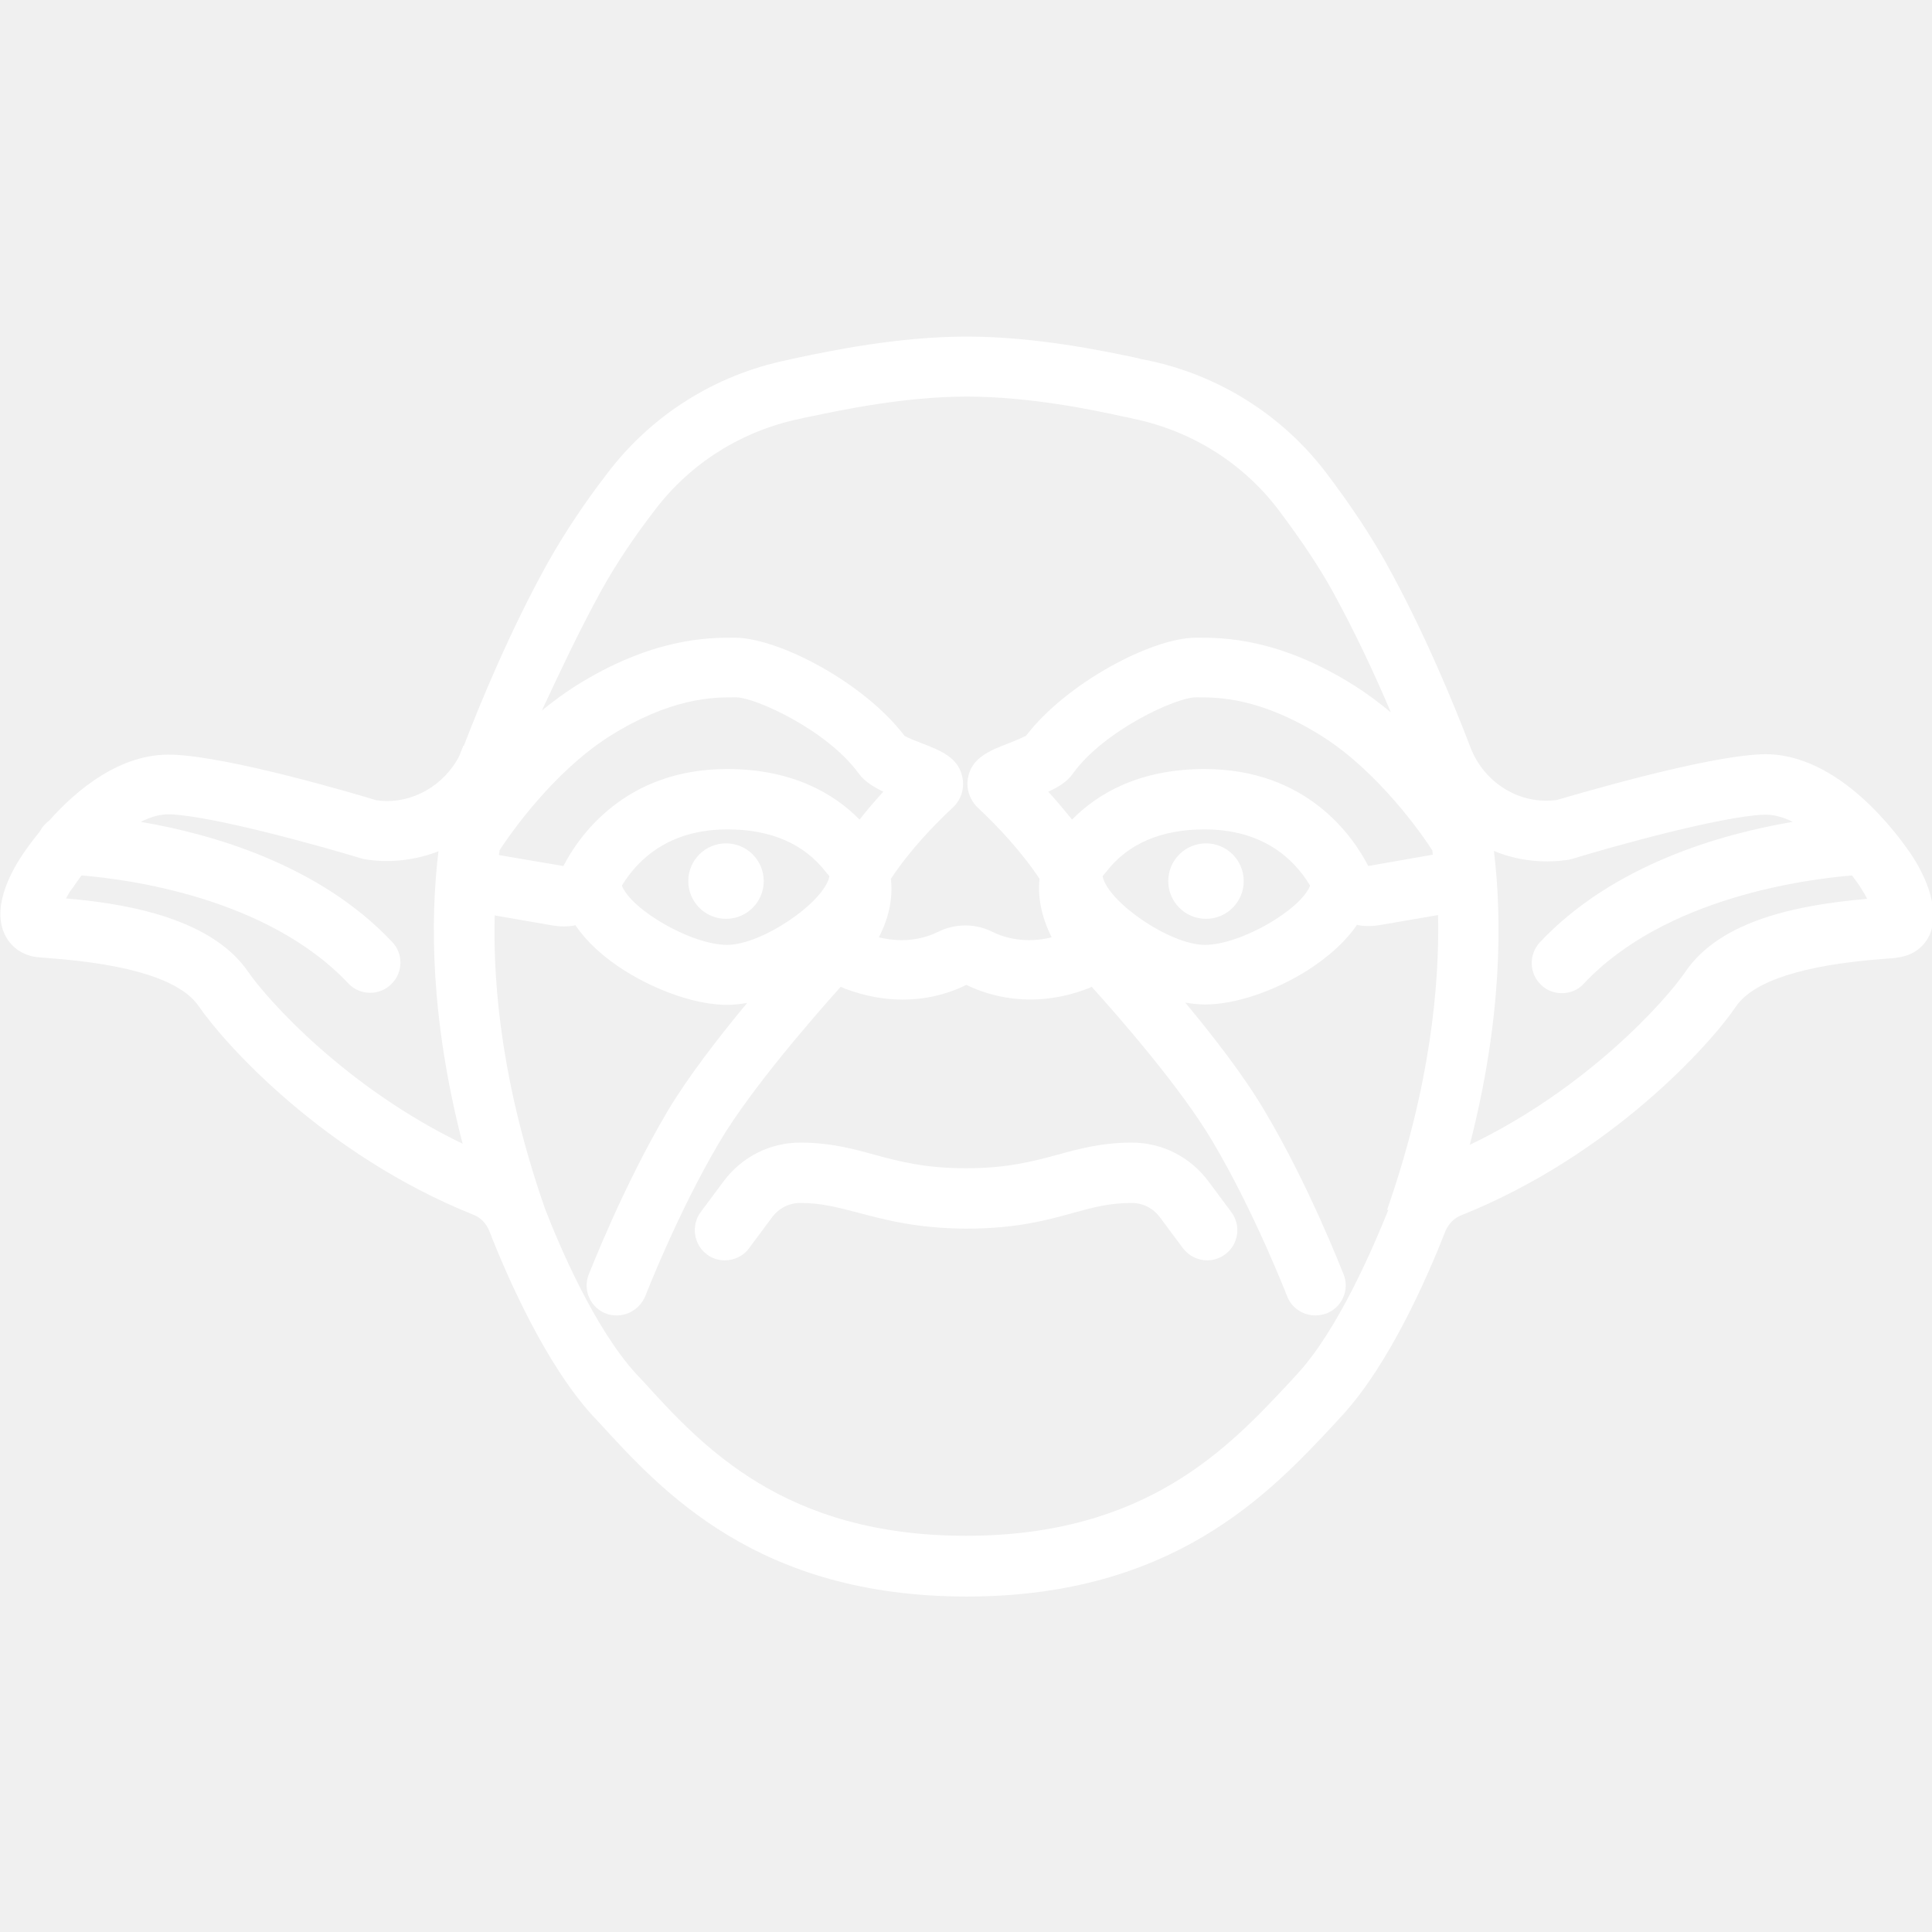
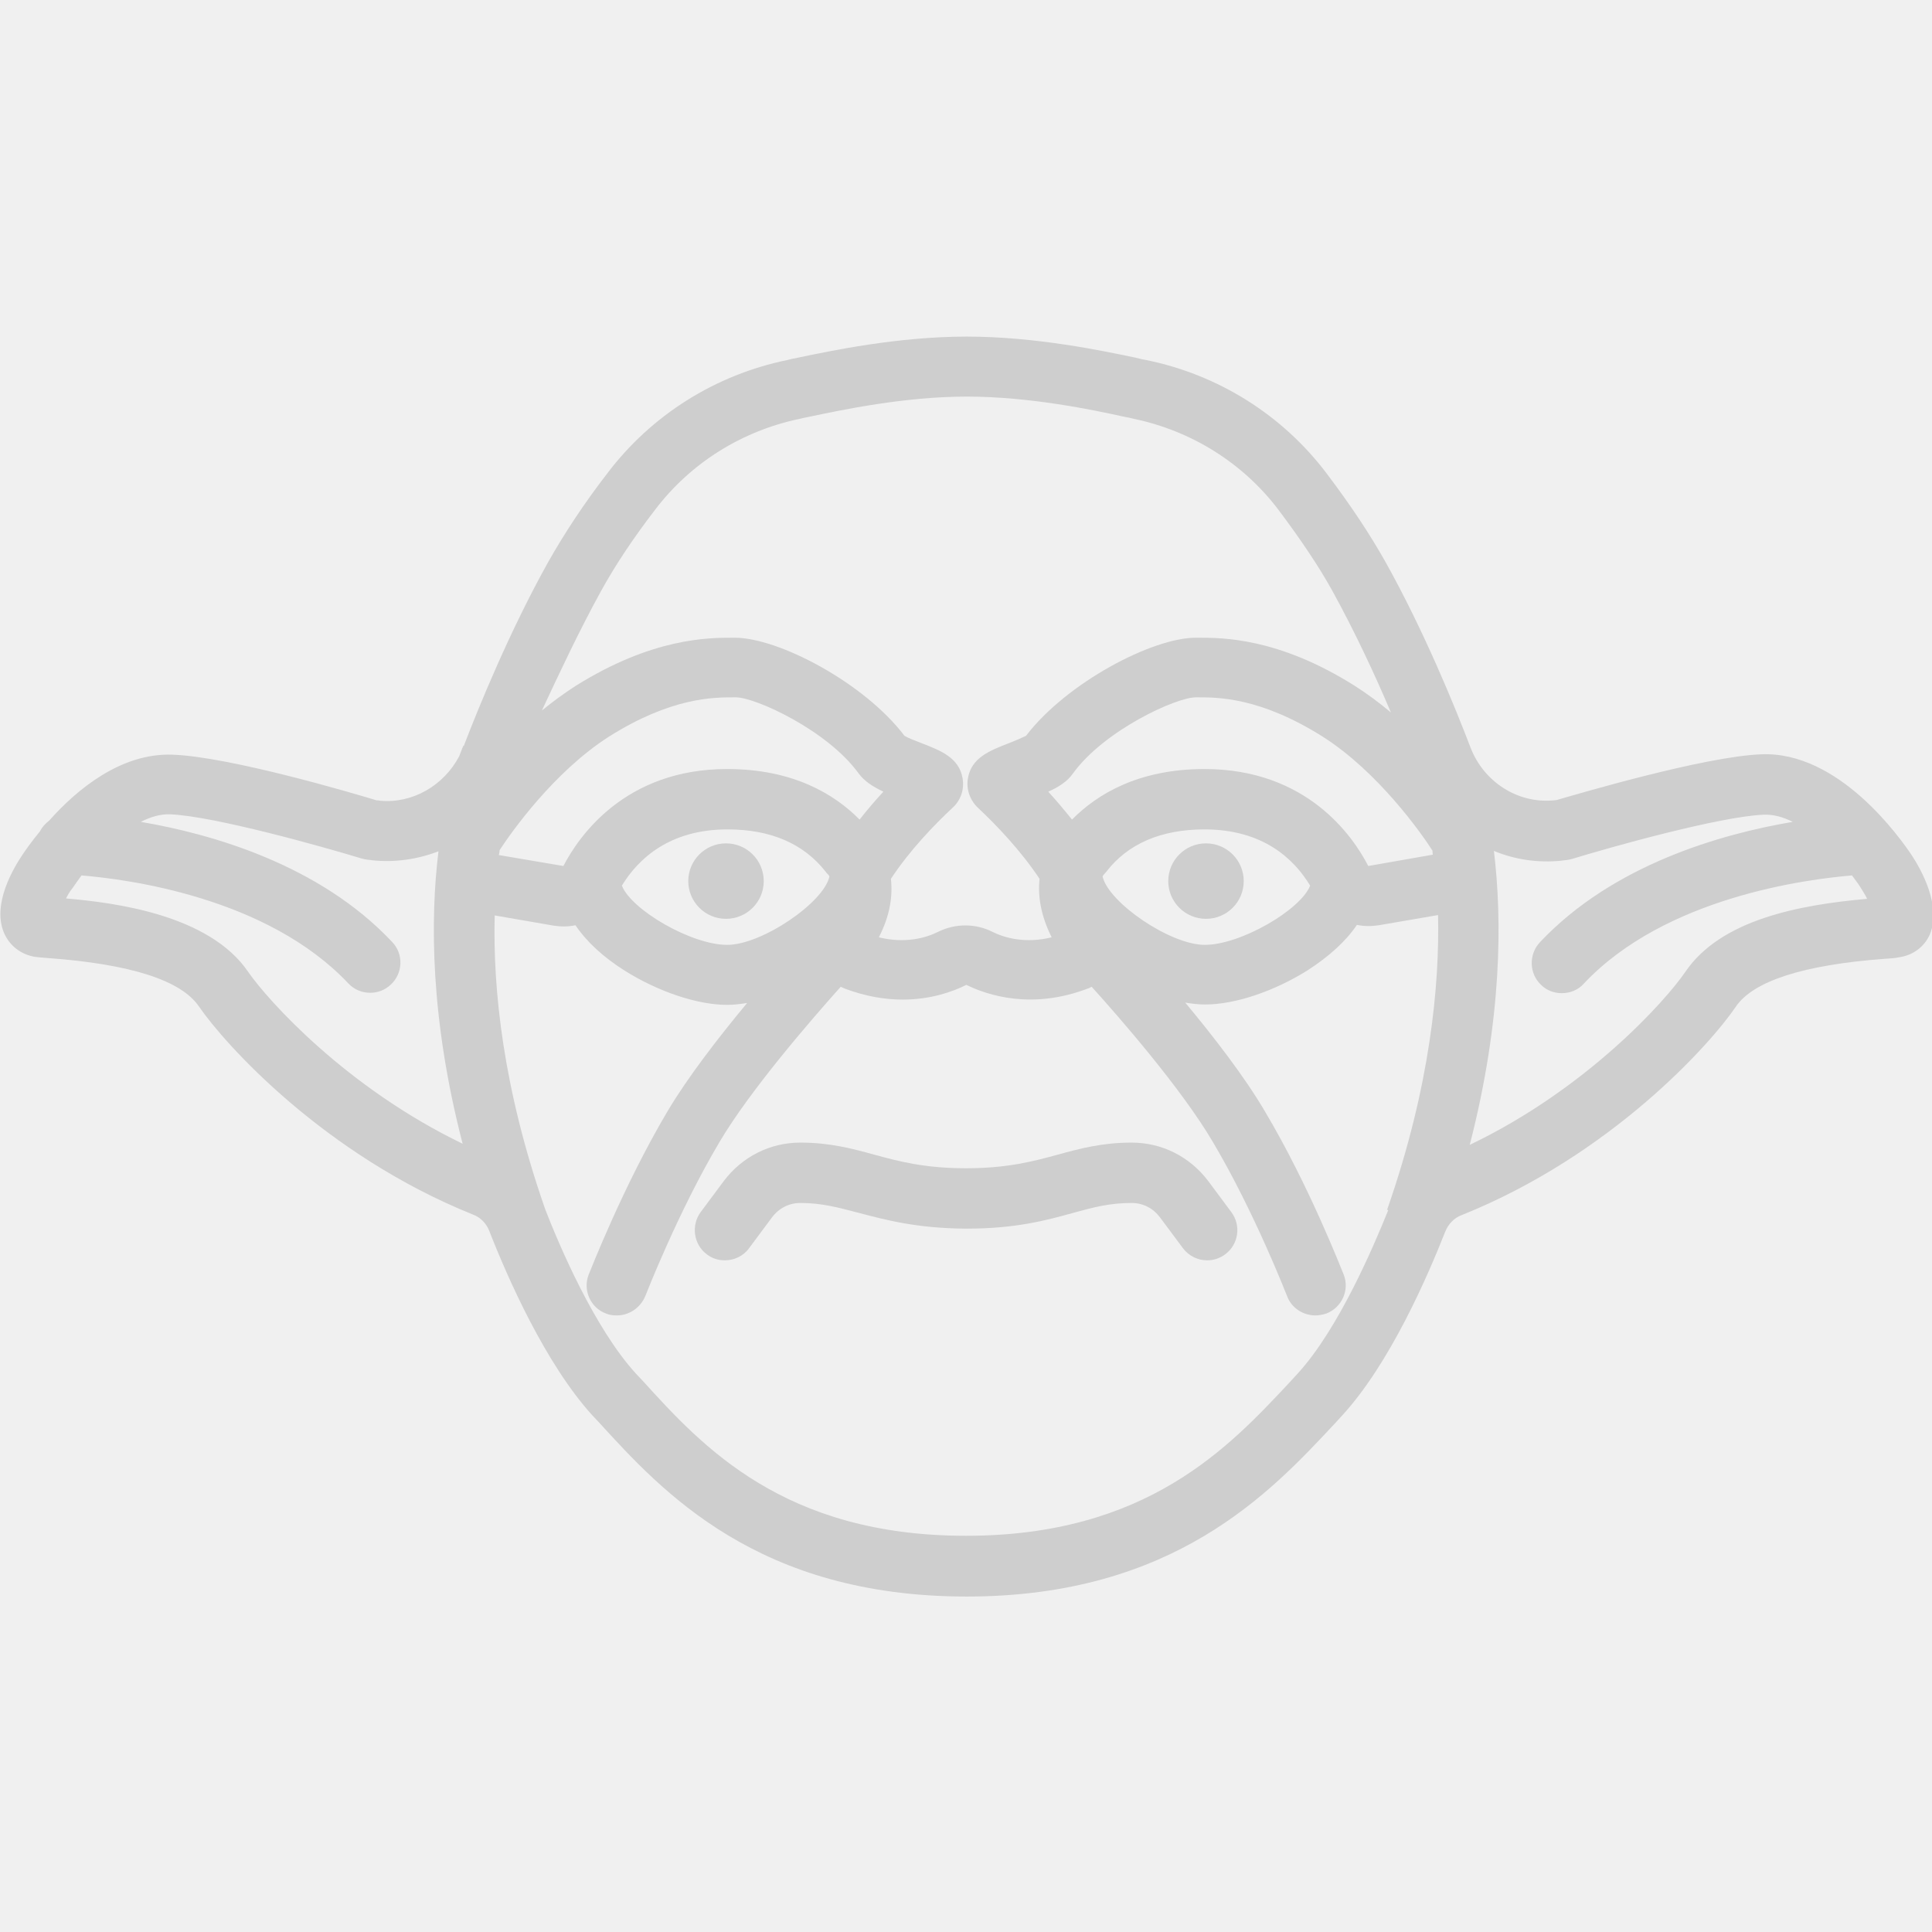
<svg xmlns="http://www.w3.org/2000/svg" version="1.1" id="Layer_1" x="0px" y="0px" viewBox="0 0 512 512" style="enable-background:new 0 0 512 512;" xml:space="preserve">
  <style type="text/css">
- 	.st0{fill:#ffffff;}
+ 	.st0{fill:#cecece;}
</style>
  <g>
    <path class="st0" d="M320.2,313c-4.9-6.5-12.3-10.2-20.3-10.2c-7.8,0-13.8,1.6-19.6,3.2c-6.6,1.8-13.4,3.6-24.3,3.6   c-10.9,0-17.7-1.8-24.3-3.6c-5.8-1.6-11.8-3.2-19.6-3.2c-8,0-15.4,3.7-20.3,10.2l-6.1,8.2c-2.6,3.5-1.9,8.6,1.6,11.2   c1.4,1.1,3.1,1.6,4.8,1.6c2.4,0,4.9-1.1,6.4-3.2l6.1-8.2c1.8-2.4,4.5-3.8,7.5-3.8c5.7,0,10,1.2,15.4,2.6c7.2,1.9,15.4,4.1,28.3,4.2   c0,0,0,0,0.1,0c0,0,0.1,0,0.1,0s0.1,0,0.1,0c0,0,0,0,0.1,0c13,0,21.1-2.2,28.3-4.2c5.4-1.5,9.7-2.6,15.4-2.6c3,0,5.7,1.4,7.5,3.8   l6.1,8.2c1.6,2.1,4,3.2,6.4,3.2c1.7,0,3.3-0.5,4.8-1.6c3.5-2.6,4.3-7.6,1.6-11.2L320.2,313z" />
    <path class="st0" d="M506.6,226.6c-3.1-4.6-19.3-27.6-39.9-26.7c-15.2,0.6-48.9,10.6-54.1,12.1c-0.2,0-0.5,0.1-0.9,0.1   c-9.5,0.9-18.5-4.9-22-14c-4-10.5-12.3-30.9-22.6-49.3c-4-7.1-9-14.7-15.5-23.3c-11.7-15.5-28.7-26.2-47.9-30.1   c-0.7-0.1-1.6-0.3-2.7-0.6c-8.6-1.8-26.5-5.6-44.8-5.6S220,93,211.4,94.8c-1.1,0.2-2,0.4-2.7,0.6c-19.1,3.9-36.1,14.6-47.8,30.1   c-6.1,7.9-11.3,15.8-15.6,23.4C135.2,167,127,187,122.9,197.7l-0.1-0.1c-0.1,0.2-0.5,1.2-1.1,2.8c-4.1,7.8-12.4,12.6-21,11.8   c-0.3-0.1-0.6-0.1-0.9-0.1c-5.2-1.6-38.9-11.6-54.1-12.1c-13.7-0.5-25.4,9.3-32.6,17.4c-1,0.8-1.9,1.7-2.5,2.9   c-2.3,2.8-3.9,5.1-4.7,6.3c-2,3-8.2,12.9-4.8,20.7c1.5,3.4,4.5,5.7,8.3,6.3l0.1,0c0.8,0.1,1.8,0.2,3.3,0.3   c21.8,1.6,35.2,5.9,39.9,12.8c6.8,9.9,33.1,39.3,72.7,55.2c1.9,0.7,3.5,2.3,4.3,4.4c4.8,12.3,14.8,35,27.2,48.7l1.7,1.8   c16.8,18.4,42.1,46.3,97.6,46.3c54.8,0,80.4-27.5,97.4-45.7c0.7-0.8,1.5-1.6,2.2-2.4c12.5-13.7,22.4-36.4,27.2-48.6   c0.8-2,2.4-3.7,4.4-4.4c39.6-15.9,65.9-45.3,72.6-55.2c4.6-6.8,17.9-11.1,39.4-12.7c1.7-0.1,2.9-0.2,3.8-0.4c3.7-0.5,6.7-2.7,8.2-6   C514.6,240.1,509.1,230.4,506.6,226.6z M292.2,232.3c0.1-0.3,0.3-0.5,0.4-0.6l0.6-0.7c5.7-7.4,14.5-11.2,26-11.2   c15.3,0,23.6,7.6,28,14.9c-2.5,6.4-18.4,15.7-27.9,15.7C310.1,250.4,293.8,239.2,292.2,232.3z M362.6,229.5   c-4-7.8-16.2-25.7-43.4-25.7c-17.4,0-28.4,6.6-35.1,13.4c-2.1-2.6-4.2-5.1-6.3-7.4c2.7-1.2,5.1-2.7,6.6-4.9   c8.3-11.4,27.3-20.1,32.5-20.1l0.5,0c5.4,0,16.6,0,33.1,10.4c14.8,9.4,26.3,25.8,29.1,30.2c0,0.4,0.1,0.7,0.1,1.1L362.6,229.5z    M159.3,156.6c3.8-6.9,8.6-14.1,14.3-21.5c9.4-12.4,23-20.9,38.3-24.1c0.8-0.2,1.7-0.4,2.8-0.6c8.1-1.7,24.9-5.3,41.5-5.3   c16.6,0,33.4,3.5,41.5,5.3c1.1,0.2,2.1,0.4,2.8,0.6c15.3,3.2,28.9,11.7,38.3,24.1c6,8,10.7,15,14.3,21.5   c6,10.9,11.4,22.5,15.5,32.2c-3-2.5-6.2-4.9-9.5-7c-20.4-12.9-35.3-12.8-41.7-12.8l-0.5,0c-11.5,0-34.2,11.9-45,26   c-1,0.5-3.1,1.4-4.4,1.9c-5.2,2-10.1,3.9-11,9.4c-0.5,2.9,0.6,5.9,2.8,7.9c4.8,4.5,11.2,11.2,16.2,18.7c-0.5,4.5,0.3,9.7,3.2,15.5   c-6.9,1.7-12.4,0.2-15.8-1.5c-4.4-2.2-9.7-2.2-14.2,0c-3.4,1.7-8.8,3.2-15.8,1.5c3-5.8,3.7-11,3.2-15.5c5-7.6,11.5-14.3,16.2-18.7   c2.3-2,3.3-5,2.8-7.9c-0.9-5.5-5.8-7.4-11-9.4c-1.3-0.5-3.4-1.3-4.4-1.9c-10.7-14.1-33.4-26-45-26l-0.5,0c-6.4,0-21.3,0-41.7,12.8   c-3.1,2-6.1,4.2-8.9,6.5C148.1,178.7,153.4,167.3,159.3,156.6z M132.4,225.3c3-4.6,14.3-20.7,29-30.1   c16.5-10.4,27.7-10.4,33.1-10.4l0.5,0c5.2,0,24.2,8.7,32.5,20.1c1.6,2.2,3.9,3.6,6.6,4.9c-2.1,2.3-4.2,4.7-6.3,7.4   c-6.7-6.8-17.7-13.4-35.1-13.4c-27.2,0-39.4,18-43.4,25.7l-17.1-2.9C132.3,226.1,132.4,225.7,132.4,225.3z M192.8,219.8   c11.5,0,20.2,3.8,26,11.2l0.3,0.4l0.4,0.4c0,0,0.2,0.2,0.3,0.5c-1.5,6.9-17.9,18.1-27.1,18.1c-9.5,0-25.4-9.3-27.9-15.7   C169.2,227.5,177.5,219.8,192.8,219.8z M65.8,257.6c-10.3-15.2-35.4-18.4-48.3-19.5c0.4-0.8,0.9-1.7,1.6-2.6l0.1-0.1   c0.7-1,1.5-2.2,2.4-3.4c12.2,1,49.2,5.8,70.7,28.6c1.6,1.7,3.7,2.5,5.8,2.5c2,0,3.9-0.7,5.5-2.2c3.2-3,3.4-8.1,0.3-11.3   c-19.3-20.5-47.8-28.6-66.6-31.8c2.6-1.3,5.2-2.1,7.8-2c11.7,0.5,40.5,8.6,50.7,11.7l0.8,0.2c0.6,0.1,1.2,0.2,1.5,0.2l0.7,0.1   c6,0.6,12-0.3,17.4-2.4c-2.2,18-2.2,44.3,6.4,77.5C91.7,288.2,71,265.1,65.8,257.6z M343.9,364c-0.7,0.8-1.5,1.6-2.2,2.4   C325.7,383.5,303.9,407,256,407c-48.3,0-69.9-23.7-85.7-41.1l-1.7-1.8c-11.1-12.1-20.5-34.3-24.1-43.6   c-11.2-32-13.9-58.4-13.4-77.9l15.6,2.7c2,0.3,3.9,0.3,5.8-0.1c2.9,4.3,7.3,8.4,13,12c8.9,5.6,19.3,9.1,27.2,9.1   c1.7,0,3.4-0.2,5.3-0.5c-7.4,8.9-15.7,19.6-21.1,28.7c-11.8,19.9-20.5,42.4-20.9,43.3c-1.6,4.1,0.5,8.8,4.6,10.3   c0.9,0.4,1.9,0.5,2.9,0.5c3.2,0,6.2-2,7.5-5.1c0.1-0.2,8.6-22.2,19.7-40.9c8.3-14,24.6-32.7,32.1-41.1c0.4,0.2,0.7,0.3,1.1,0.5   c5.6,2.1,10.7,2.9,15.3,2.9c7.5,0,13.3-2.1,16.9-3.9c5.7,2.8,17.4,6.6,32.1,1c0.4-0.1,0.7-0.3,1.1-0.5c7.5,8.3,23.8,27,32.1,41.1   c11.1,18.7,19.6,40.7,19.7,40.9c1.2,3.2,4.3,5.1,7.5,5.1c1,0,1.9-0.2,2.9-0.5c4.1-1.6,6.2-6.2,4.6-10.3   c-0.4-0.9-9.1-23.5-20.9-43.3c-5.4-9.2-13.6-19.8-21.1-28.8c1.8,0.3,3.6,0.5,5.3,0.5c7.9,0,18.3-3.5,27.2-9.1   c5.7-3.7,10.1-7.7,13-12c1.9,0.4,3.8,0.4,5.8,0.1l15.7-2.7c0.4,18.4-2,45.2-13.5,78.1l0.3,0.1C364.1,330.1,354.8,352.1,343.9,364z    M446.6,257.6c-5.2,7.6-26,30.9-57.1,45.8c8.6-33.4,8.6-59.8,6.4-77.9c5.5,2.3,11.6,3.2,17.8,2.6l0.7-0.1c0.4,0,0.9-0.1,1.5-0.2   l0.8-0.2c10.1-3.1,39-11.2,50.7-11.7c2.5-0.1,5.1,0.6,7.7,1.9c-18.9,3.2-47.6,11.3-67,31.9c-3,3.2-2.9,8.3,0.3,11.3   c1.5,1.5,3.5,2.2,5.5,2.2c2.1,0,4.3-0.8,5.8-2.5c21.6-23,59.2-27.7,71.1-28.7c0.9,1.2,1.8,2.4,2.4,3.4c0.6,1,1.2,1.9,1.6,2.8   C476.8,239.8,456,243.7,446.6,257.6z" />
    <circle class="st0" cx="319.6" cy="233.5" r="10" />
    <circle class="st0" cx="192.4" cy="233.5" r="10" />
  </g>
</svg>
